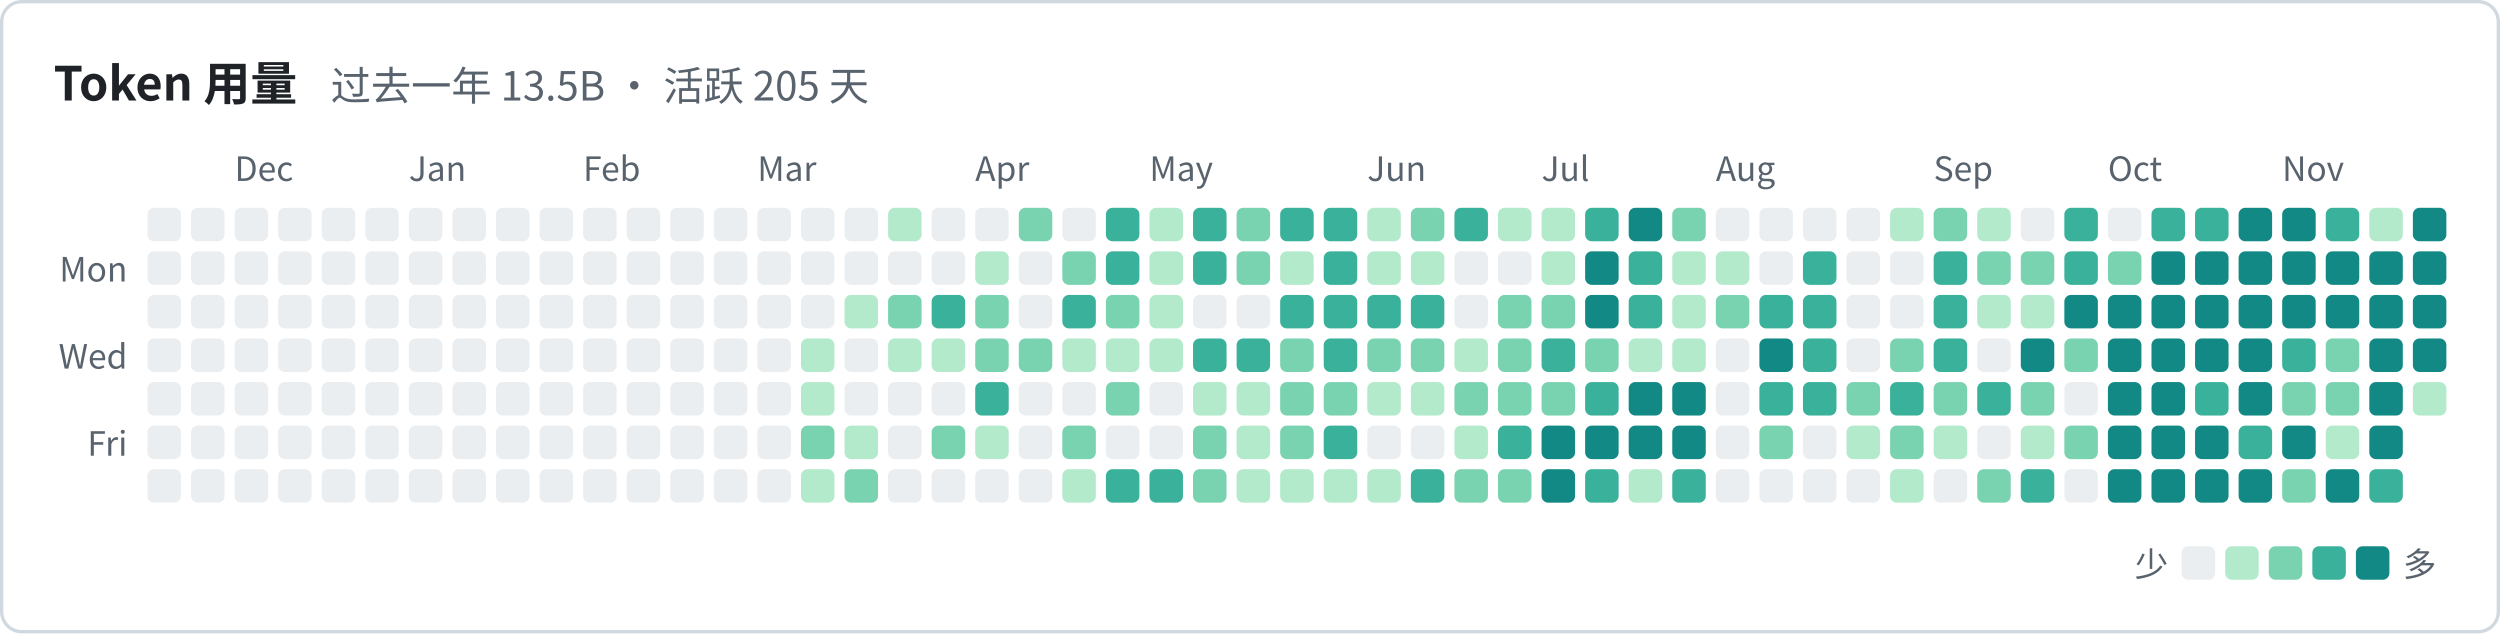
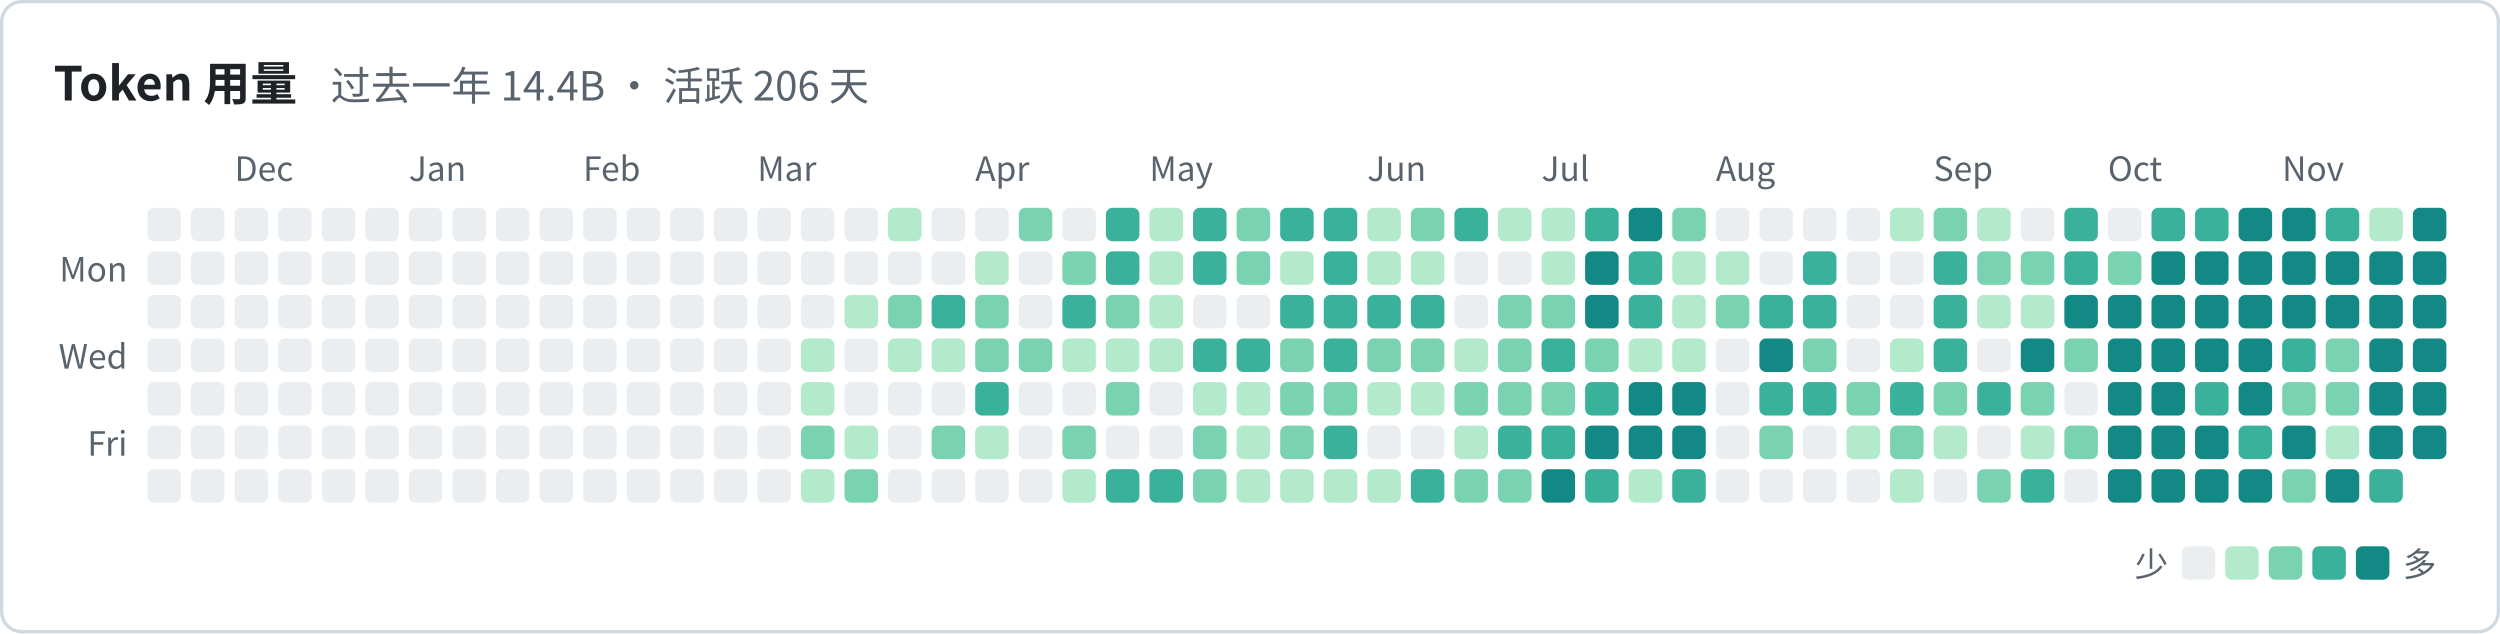
<svg xmlns="http://www.w3.org/2000/svg" width="746" height="189" viewBox="0 0 746 189" font-family="system-ui, -apple-system, 'Segoe UI', 'PingFang SC', 'Microsoft YaHei', 'Noto Sans CJK SC', sans-serif">
  <rect x="0.5" y="0.5" width="745" height="188" rx="6" fill="none" stroke="#d1d9e0" />
-   <text x="16" y="30" font-size="14" font-weight="600" fill="#1f2328">Token 用量<tspan dx="10" font-size="12" font-weight="400" fill="#59636e">过去一年 13.5B · 活跃 205 天</tspan>
+   <text x="16" y="30" font-size="14" font-weight="600" fill="#1f2328">Token 用量<tspan dx="10" font-size="12" font-weight="400" fill="#59636e">过去一年 14.4B · 活跃 206 天</tspan>
  </text>
  <text x="70" y="54" font-size="10" fill="#59636e">Dec</text>
  <text x="122" y="54" font-size="10" fill="#59636e">Jan</text>
  <text x="174" y="54" font-size="10" fill="#59636e">Feb</text>
  <text x="226" y="54" font-size="10" fill="#59636e">Mar</text>
  <text x="291" y="54" font-size="10" fill="#59636e">Apr</text>
  <text x="343" y="54" font-size="10" fill="#59636e">May</text>
  <text x="408" y="54" font-size="10" fill="#59636e">Jun</text>
  <text x="460" y="54" font-size="10" fill="#59636e">Jul</text>
  <text x="512" y="54" font-size="10" fill="#59636e">Aug</text>
  <text x="577" y="54" font-size="10" fill="#59636e">Sep</text>
  <text x="629" y="54" font-size="10" fill="#59636e">Oct</text>
  <text x="681" y="54" font-size="10" fill="#59636e">Nov</text>
  <text x="38" y="84" font-size="10" text-anchor="end" fill="#59636e">Mon</text>
  <text x="38" y="110" font-size="10" text-anchor="end" fill="#59636e">Wed</text>
  <text x="38" y="136" font-size="10" text-anchor="end" fill="#59636e">Fri</text>
  <rect x="44" y="62" width="10" height="10" rx="2" fill="#ebeef0" />
  <rect x="44" y="75" width="10" height="10" rx="2" fill="#ebeef0" />
  <rect x="44" y="88" width="10" height="10" rx="2" fill="#ebeef0" />
  <rect x="44" y="101" width="10" height="10" rx="2" fill="#ebeef0" />
  <rect x="44" y="114" width="10" height="10" rx="2" fill="#ebeef0" />
  <rect x="44" y="127" width="10" height="10" rx="2" fill="#ebeef0" />
  <rect x="44" y="140" width="10" height="10" rx="2" fill="#ebeef0" />
  <rect x="57" y="62" width="10" height="10" rx="2" fill="#ebeef0" />
  <rect x="57" y="75" width="10" height="10" rx="2" fill="#ebeef0" />
  <rect x="57" y="88" width="10" height="10" rx="2" fill="#ebeef0" />
  <rect x="57" y="101" width="10" height="10" rx="2" fill="#ebeef0" />
  <rect x="57" y="114" width="10" height="10" rx="2" fill="#ebeef0" />
  <rect x="57" y="127" width="10" height="10" rx="2" fill="#ebeef0" />
  <rect x="57" y="140" width="10" height="10" rx="2" fill="#ebeef0" />
  <rect x="70" y="62" width="10" height="10" rx="2" fill="#ebeef0" />
  <rect x="70" y="75" width="10" height="10" rx="2" fill="#ebeef0" />
  <rect x="70" y="88" width="10" height="10" rx="2" fill="#ebeef0" />
  <rect x="70" y="101" width="10" height="10" rx="2" fill="#ebeef0" />
  <rect x="70" y="114" width="10" height="10" rx="2" fill="#ebeef0" />
  <rect x="70" y="127" width="10" height="10" rx="2" fill="#ebeef0" />
  <rect x="70" y="140" width="10" height="10" rx="2" fill="#ebeef0" />
  <rect x="83" y="62" width="10" height="10" rx="2" fill="#ebeef0" />
  <rect x="83" y="75" width="10" height="10" rx="2" fill="#ebeef0" />
  <rect x="83" y="88" width="10" height="10" rx="2" fill="#ebeef0" />
  <rect x="83" y="101" width="10" height="10" rx="2" fill="#ebeef0" />
  <rect x="83" y="114" width="10" height="10" rx="2" fill="#ebeef0" />
  <rect x="83" y="127" width="10" height="10" rx="2" fill="#ebeef0" />
  <rect x="83" y="140" width="10" height="10" rx="2" fill="#ebeef0" />
  <rect x="96" y="62" width="10" height="10" rx="2" fill="#ebeef0" />
  <rect x="96" y="75" width="10" height="10" rx="2" fill="#ebeef0" />
  <rect x="96" y="88" width="10" height="10" rx="2" fill="#ebeef0" />
  <rect x="96" y="101" width="10" height="10" rx="2" fill="#ebeef0" />
  <rect x="96" y="114" width="10" height="10" rx="2" fill="#ebeef0" />
  <rect x="96" y="127" width="10" height="10" rx="2" fill="#ebeef0" />
  <rect x="96" y="140" width="10" height="10" rx="2" fill="#ebeef0" />
  <rect x="109" y="62" width="10" height="10" rx="2" fill="#ebeef0" />
  <rect x="109" y="75" width="10" height="10" rx="2" fill="#ebeef0" />
  <rect x="109" y="88" width="10" height="10" rx="2" fill="#ebeef0" />
  <rect x="109" y="101" width="10" height="10" rx="2" fill="#ebeef0" />
  <rect x="109" y="114" width="10" height="10" rx="2" fill="#ebeef0" />
  <rect x="109" y="127" width="10" height="10" rx="2" fill="#ebeef0" />
  <rect x="109" y="140" width="10" height="10" rx="2" fill="#ebeef0" />
  <rect x="122" y="62" width="10" height="10" rx="2" fill="#ebeef0" />
  <rect x="122" y="75" width="10" height="10" rx="2" fill="#ebeef0" />
  <rect x="122" y="88" width="10" height="10" rx="2" fill="#ebeef0" />
  <rect x="122" y="101" width="10" height="10" rx="2" fill="#ebeef0" />
  <rect x="122" y="114" width="10" height="10" rx="2" fill="#ebeef0" />
  <rect x="122" y="127" width="10" height="10" rx="2" fill="#ebeef0" />
  <rect x="122" y="140" width="10" height="10" rx="2" fill="#ebeef0" />
  <rect x="135" y="62" width="10" height="10" rx="2" fill="#ebeef0" />
  <rect x="135" y="75" width="10" height="10" rx="2" fill="#ebeef0" />
  <rect x="135" y="88" width="10" height="10" rx="2" fill="#ebeef0" />
  <rect x="135" y="101" width="10" height="10" rx="2" fill="#ebeef0" />
  <rect x="135" y="114" width="10" height="10" rx="2" fill="#ebeef0" />
  <rect x="135" y="127" width="10" height="10" rx="2" fill="#ebeef0" />
  <rect x="135" y="140" width="10" height="10" rx="2" fill="#ebeef0" />
  <rect x="148" y="62" width="10" height="10" rx="2" fill="#ebeef0" />
  <rect x="148" y="75" width="10" height="10" rx="2" fill="#ebeef0" />
  <rect x="148" y="88" width="10" height="10" rx="2" fill="#ebeef0" />
  <rect x="148" y="101" width="10" height="10" rx="2" fill="#ebeef0" />
  <rect x="148" y="114" width="10" height="10" rx="2" fill="#ebeef0" />
  <rect x="148" y="127" width="10" height="10" rx="2" fill="#ebeef0" />
  <rect x="148" y="140" width="10" height="10" rx="2" fill="#ebeef0" />
  <rect x="161" y="62" width="10" height="10" rx="2" fill="#ebeef0" />
  <rect x="161" y="75" width="10" height="10" rx="2" fill="#ebeef0" />
  <rect x="161" y="88" width="10" height="10" rx="2" fill="#ebeef0" />
  <rect x="161" y="101" width="10" height="10" rx="2" fill="#ebeef0" />
  <rect x="161" y="114" width="10" height="10" rx="2" fill="#ebeef0" />
  <rect x="161" y="127" width="10" height="10" rx="2" fill="#ebeef0" />
  <rect x="161" y="140" width="10" height="10" rx="2" fill="#ebeef0" />
  <rect x="174" y="62" width="10" height="10" rx="2" fill="#ebeef0" />
  <rect x="174" y="75" width="10" height="10" rx="2" fill="#ebeef0" />
  <rect x="174" y="88" width="10" height="10" rx="2" fill="#ebeef0" />
  <rect x="174" y="101" width="10" height="10" rx="2" fill="#ebeef0" />
  <rect x="174" y="114" width="10" height="10" rx="2" fill="#ebeef0" />
  <rect x="174" y="127" width="10" height="10" rx="2" fill="#ebeef0" />
  <rect x="174" y="140" width="10" height="10" rx="2" fill="#ebeef0" />
  <rect x="187" y="62" width="10" height="10" rx="2" fill="#ebeef0" />
  <rect x="187" y="75" width="10" height="10" rx="2" fill="#ebeef0" />
  <rect x="187" y="88" width="10" height="10" rx="2" fill="#ebeef0" />
  <rect x="187" y="101" width="10" height="10" rx="2" fill="#ebeef0" />
  <rect x="187" y="114" width="10" height="10" rx="2" fill="#ebeef0" />
  <rect x="187" y="127" width="10" height="10" rx="2" fill="#ebeef0" />
  <rect x="187" y="140" width="10" height="10" rx="2" fill="#ebeef0" />
  <rect x="200" y="62" width="10" height="10" rx="2" fill="#ebeef0" />
  <rect x="200" y="75" width="10" height="10" rx="2" fill="#ebeef0" />
  <rect x="200" y="88" width="10" height="10" rx="2" fill="#ebeef0" />
  <rect x="200" y="101" width="10" height="10" rx="2" fill="#ebeef0" />
  <rect x="200" y="114" width="10" height="10" rx="2" fill="#ebeef0" />
  <rect x="200" y="127" width="10" height="10" rx="2" fill="#ebeef0" />
  <rect x="200" y="140" width="10" height="10" rx="2" fill="#ebeef0" />
  <rect x="213" y="62" width="10" height="10" rx="2" fill="#ebeef0" />
  <rect x="213" y="75" width="10" height="10" rx="2" fill="#ebeef0" />
  <rect x="213" y="88" width="10" height="10" rx="2" fill="#ebeef0" />
  <rect x="213" y="101" width="10" height="10" rx="2" fill="#ebeef0" />
  <rect x="213" y="114" width="10" height="10" rx="2" fill="#ebeef0" />
  <rect x="213" y="127" width="10" height="10" rx="2" fill="#ebeef0" />
  <rect x="213" y="140" width="10" height="10" rx="2" fill="#ebeef0" />
  <rect x="226" y="62" width="10" height="10" rx="2" fill="#ebeef0" />
  <rect x="226" y="75" width="10" height="10" rx="2" fill="#ebeef0" />
  <rect x="226" y="88" width="10" height="10" rx="2" fill="#ebeef0" />
  <rect x="226" y="101" width="10" height="10" rx="2" fill="#ebeef0" />
  <rect x="226" y="114" width="10" height="10" rx="2" fill="#ebeef0" />
  <rect x="226" y="127" width="10" height="10" rx="2" fill="#ebeef0" />
  <rect x="226" y="140" width="10" height="10" rx="2" fill="#ebeef0" />
  <rect x="239" y="62" width="10" height="10" rx="2" fill="#ebeef0" />
  <rect x="239" y="75" width="10" height="10" rx="2" fill="#ebeef0" />
  <rect x="239" y="88" width="10" height="10" rx="2" fill="#ebeef0" />
  <rect x="239" y="101" width="10" height="10" rx="2" fill="#b3eacb" />
  <rect x="239" y="114" width="10" height="10" rx="2" fill="#b3eacb" />
  <rect x="239" y="127" width="10" height="10" rx="2" fill="#7ad3b0" />
  <rect x="239" y="140" width="10" height="10" rx="2" fill="#b3eacb" />
  <rect x="252" y="62" width="10" height="10" rx="2" fill="#ebeef0" />
  <rect x="252" y="75" width="10" height="10" rx="2" fill="#ebeef0" />
  <rect x="252" y="88" width="10" height="10" rx="2" fill="#b3eacb" />
  <rect x="252" y="101" width="10" height="10" rx="2" fill="#ebeef0" />
  <rect x="252" y="114" width="10" height="10" rx="2" fill="#ebeef0" />
  <rect x="252" y="127" width="10" height="10" rx="2" fill="#b3eacb" />
  <rect x="252" y="140" width="10" height="10" rx="2" fill="#7ad3b0" />
  <rect x="265" y="62" width="10" height="10" rx="2" fill="#b3eacb" />
  <rect x="265" y="75" width="10" height="10" rx="2" fill="#ebeef0" />
  <rect x="265" y="88" width="10" height="10" rx="2" fill="#7ad3b0" />
  <rect x="265" y="101" width="10" height="10" rx="2" fill="#b3eacb" />
  <rect x="265" y="114" width="10" height="10" rx="2" fill="#ebeef0" />
  <rect x="265" y="127" width="10" height="10" rx="2" fill="#ebeef0" />
  <rect x="265" y="140" width="10" height="10" rx="2" fill="#ebeef0" />
  <rect x="278" y="62" width="10" height="10" rx="2" fill="#ebeef0" />
  <rect x="278" y="75" width="10" height="10" rx="2" fill="#ebeef0" />
  <rect x="278" y="88" width="10" height="10" rx="2" fill="#3ab19b" />
  <rect x="278" y="101" width="10" height="10" rx="2" fill="#b3eacb" />
  <rect x="278" y="114" width="10" height="10" rx="2" fill="#ebeef0" />
  <rect x="278" y="127" width="10" height="10" rx="2" fill="#7ad3b0" />
  <rect x="278" y="140" width="10" height="10" rx="2" fill="#ebeef0" />
  <rect x="291" y="62" width="10" height="10" rx="2" fill="#ebeef0" />
  <rect x="291" y="75" width="10" height="10" rx="2" fill="#b3eacb" />
  <rect x="291" y="88" width="10" height="10" rx="2" fill="#7ad3b0" />
  <rect x="291" y="101" width="10" height="10" rx="2" fill="#7ad3b0" />
  <rect x="291" y="114" width="10" height="10" rx="2" fill="#3ab19b" />
  <rect x="291" y="127" width="10" height="10" rx="2" fill="#b3eacb" />
  <rect x="291" y="140" width="10" height="10" rx="2" fill="#ebeef0" />
  <rect x="304" y="62" width="10" height="10" rx="2" fill="#7ad3b0" />
  <rect x="304" y="75" width="10" height="10" rx="2" fill="#ebeef0" />
  <rect x="304" y="88" width="10" height="10" rx="2" fill="#ebeef0" />
  <rect x="304" y="101" width="10" height="10" rx="2" fill="#7ad3b0" />
  <rect x="304" y="114" width="10" height="10" rx="2" fill="#ebeef0" />
  <rect x="304" y="127" width="10" height="10" rx="2" fill="#ebeef0" />
  <rect x="304" y="140" width="10" height="10" rx="2" fill="#ebeef0" />
  <rect x="317" y="62" width="10" height="10" rx="2" fill="#ebeef0" />
  <rect x="317" y="75" width="10" height="10" rx="2" fill="#7ad3b0" />
  <rect x="317" y="88" width="10" height="10" rx="2" fill="#3ab19b" />
  <rect x="317" y="101" width="10" height="10" rx="2" fill="#b3eacb" />
  <rect x="317" y="114" width="10" height="10" rx="2" fill="#ebeef0" />
  <rect x="317" y="127" width="10" height="10" rx="2" fill="#7ad3b0" />
  <rect x="317" y="140" width="10" height="10" rx="2" fill="#b3eacb" />
  <rect x="330" y="62" width="10" height="10" rx="2" fill="#3ab19b" />
  <rect x="330" y="75" width="10" height="10" rx="2" fill="#3ab19b" />
  <rect x="330" y="88" width="10" height="10" rx="2" fill="#7ad3b0" />
  <rect x="330" y="101" width="10" height="10" rx="2" fill="#b3eacb" />
  <rect x="330" y="114" width="10" height="10" rx="2" fill="#7ad3b0" />
  <rect x="330" y="127" width="10" height="10" rx="2" fill="#ebeef0" />
  <rect x="330" y="140" width="10" height="10" rx="2" fill="#3ab19b" />
  <rect x="343" y="62" width="10" height="10" rx="2" fill="#b3eacb" />
  <rect x="343" y="75" width="10" height="10" rx="2" fill="#b3eacb" />
  <rect x="343" y="88" width="10" height="10" rx="2" fill="#b3eacb" />
  <rect x="343" y="101" width="10" height="10" rx="2" fill="#b3eacb" />
  <rect x="343" y="114" width="10" height="10" rx="2" fill="#ebeef0" />
  <rect x="343" y="127" width="10" height="10" rx="2" fill="#ebeef0" />
  <rect x="343" y="140" width="10" height="10" rx="2" fill="#3ab19b" />
  <rect x="356" y="62" width="10" height="10" rx="2" fill="#3ab19b" />
  <rect x="356" y="75" width="10" height="10" rx="2" fill="#3ab19b" />
  <rect x="356" y="88" width="10" height="10" rx="2" fill="#ebeef0" />
  <rect x="356" y="101" width="10" height="10" rx="2" fill="#3ab19b" />
  <rect x="356" y="114" width="10" height="10" rx="2" fill="#b3eacb" />
  <rect x="356" y="127" width="10" height="10" rx="2" fill="#7ad3b0" />
  <rect x="356" y="140" width="10" height="10" rx="2" fill="#7ad3b0" />
  <rect x="369" y="62" width="10" height="10" rx="2" fill="#7ad3b0" />
  <rect x="369" y="75" width="10" height="10" rx="2" fill="#7ad3b0" />
  <rect x="369" y="88" width="10" height="10" rx="2" fill="#ebeef0" />
  <rect x="369" y="101" width="10" height="10" rx="2" fill="#3ab19b" />
  <rect x="369" y="114" width="10" height="10" rx="2" fill="#b3eacb" />
  <rect x="369" y="127" width="10" height="10" rx="2" fill="#b3eacb" />
  <rect x="369" y="140" width="10" height="10" rx="2" fill="#b3eacb" />
  <rect x="382" y="62" width="10" height="10" rx="2" fill="#3ab19b" />
  <rect x="382" y="75" width="10" height="10" rx="2" fill="#b3eacb" />
  <rect x="382" y="88" width="10" height="10" rx="2" fill="#3ab19b" />
  <rect x="382" y="101" width="10" height="10" rx="2" fill="#7ad3b0" />
  <rect x="382" y="114" width="10" height="10" rx="2" fill="#7ad3b0" />
  <rect x="382" y="127" width="10" height="10" rx="2" fill="#7ad3b0" />
  <rect x="382" y="140" width="10" height="10" rx="2" fill="#b3eacb" />
  <rect x="395" y="62" width="10" height="10" rx="2" fill="#3ab19b" />
  <rect x="395" y="75" width="10" height="10" rx="2" fill="#3ab19b" />
  <rect x="395" y="88" width="10" height="10" rx="2" fill="#3ab19b" />
  <rect x="395" y="101" width="10" height="10" rx="2" fill="#3ab19b" />
  <rect x="395" y="114" width="10" height="10" rx="2" fill="#7ad3b0" />
  <rect x="395" y="127" width="10" height="10" rx="2" fill="#3ab19b" />
  <rect x="395" y="140" width="10" height="10" rx="2" fill="#b3eacb" />
  <rect x="408" y="62" width="10" height="10" rx="2" fill="#b3eacb" />
  <rect x="408" y="75" width="10" height="10" rx="2" fill="#b3eacb" />
  <rect x="408" y="88" width="10" height="10" rx="2" fill="#3ab19b" />
  <rect x="408" y="101" width="10" height="10" rx="2" fill="#7ad3b0" />
  <rect x="408" y="114" width="10" height="10" rx="2" fill="#b3eacb" />
  <rect x="408" y="127" width="10" height="10" rx="2" fill="#ebeef0" />
  <rect x="408" y="140" width="10" height="10" rx="2" fill="#b3eacb" />
  <rect x="421" y="62" width="10" height="10" rx="2" fill="#7ad3b0" />
  <rect x="421" y="75" width="10" height="10" rx="2" fill="#b3eacb" />
  <rect x="421" y="88" width="10" height="10" rx="2" fill="#3ab19b" />
  <rect x="421" y="101" width="10" height="10" rx="2" fill="#7ad3b0" />
  <rect x="421" y="114" width="10" height="10" rx="2" fill="#b3eacb" />
  <rect x="421" y="127" width="10" height="10" rx="2" fill="#ebeef0" />
  <rect x="421" y="140" width="10" height="10" rx="2" fill="#3ab19b" />
  <rect x="434" y="62" width="10" height="10" rx="2" fill="#3ab19b" />
  <rect x="434" y="75" width="10" height="10" rx="2" fill="#ebeef0" />
  <rect x="434" y="88" width="10" height="10" rx="2" fill="#ebeef0" />
  <rect x="434" y="101" width="10" height="10" rx="2" fill="#b3eacb" />
  <rect x="434" y="114" width="10" height="10" rx="2" fill="#7ad3b0" />
  <rect x="434" y="127" width="10" height="10" rx="2" fill="#b3eacb" />
  <rect x="434" y="140" width="10" height="10" rx="2" fill="#7ad3b0" />
  <rect x="447" y="62" width="10" height="10" rx="2" fill="#b3eacb" />
  <rect x="447" y="75" width="10" height="10" rx="2" fill="#ebeef0" />
  <rect x="447" y="88" width="10" height="10" rx="2" fill="#7ad3b0" />
  <rect x="447" y="101" width="10" height="10" rx="2" fill="#7ad3b0" />
  <rect x="447" y="114" width="10" height="10" rx="2" fill="#7ad3b0" />
  <rect x="447" y="127" width="10" height="10" rx="2" fill="#3ab19b" />
  <rect x="447" y="140" width="10" height="10" rx="2" fill="#7ad3b0" />
  <rect x="460" y="62" width="10" height="10" rx="2" fill="#b3eacb" />
  <rect x="460" y="75" width="10" height="10" rx="2" fill="#b3eacb" />
  <rect x="460" y="88" width="10" height="10" rx="2" fill="#7ad3b0" />
  <rect x="460" y="101" width="10" height="10" rx="2" fill="#3ab19b" />
  <rect x="460" y="114" width="10" height="10" rx="2" fill="#7ad3b0" />
-   <rect x="460" y="127" width="10" height="10" rx="2" fill="#128984" />
+   <rect x="460" y="127" width="10" height="10" rx="2" fill="#3ab19b" />
  <rect x="460" y="140" width="10" height="10" rx="2" fill="#128984" />
  <rect x="473" y="62" width="10" height="10" rx="2" fill="#3ab19b" />
  <rect x="473" y="75" width="10" height="10" rx="2" fill="#128984" />
  <rect x="473" y="88" width="10" height="10" rx="2" fill="#128984" />
  <rect x="473" y="101" width="10" height="10" rx="2" fill="#7ad3b0" />
  <rect x="473" y="114" width="10" height="10" rx="2" fill="#3ab19b" />
  <rect x="473" y="127" width="10" height="10" rx="2" fill="#128984" />
  <rect x="473" y="140" width="10" height="10" rx="2" fill="#3ab19b" />
  <rect x="486" y="62" width="10" height="10" rx="2" fill="#128984" />
  <rect x="486" y="75" width="10" height="10" rx="2" fill="#3ab19b" />
  <rect x="486" y="88" width="10" height="10" rx="2" fill="#3ab19b" />
  <rect x="486" y="101" width="10" height="10" rx="2" fill="#b3eacb" />
  <rect x="486" y="114" width="10" height="10" rx="2" fill="#128984" />
  <rect x="486" y="127" width="10" height="10" rx="2" fill="#128984" />
  <rect x="486" y="140" width="10" height="10" rx="2" fill="#b3eacb" />
  <rect x="499" y="62" width="10" height="10" rx="2" fill="#7ad3b0" />
  <rect x="499" y="75" width="10" height="10" rx="2" fill="#b3eacb" />
  <rect x="499" y="88" width="10" height="10" rx="2" fill="#b3eacb" />
  <rect x="499" y="101" width="10" height="10" rx="2" fill="#b3eacb" />
  <rect x="499" y="114" width="10" height="10" rx="2" fill="#128984" />
  <rect x="499" y="127" width="10" height="10" rx="2" fill="#128984" />
  <rect x="499" y="140" width="10" height="10" rx="2" fill="#3ab19b" />
  <rect x="512" y="62" width="10" height="10" rx="2" fill="#ebeef0" />
  <rect x="512" y="75" width="10" height="10" rx="2" fill="#b3eacb" />
  <rect x="512" y="88" width="10" height="10" rx="2" fill="#7ad3b0" />
  <rect x="512" y="101" width="10" height="10" rx="2" fill="#ebeef0" />
  <rect x="512" y="114" width="10" height="10" rx="2" fill="#ebeef0" />
  <rect x="512" y="127" width="10" height="10" rx="2" fill="#ebeef0" />
  <rect x="512" y="140" width="10" height="10" rx="2" fill="#ebeef0" />
  <rect x="525" y="62" width="10" height="10" rx="2" fill="#ebeef0" />
  <rect x="525" y="75" width="10" height="10" rx="2" fill="#ebeef0" />
  <rect x="525" y="88" width="10" height="10" rx="2" fill="#3ab19b" />
  <rect x="525" y="101" width="10" height="10" rx="2" fill="#128984" />
  <rect x="525" y="114" width="10" height="10" rx="2" fill="#3ab19b" />
  <rect x="525" y="127" width="10" height="10" rx="2" fill="#7ad3b0" />
  <rect x="525" y="140" width="10" height="10" rx="2" fill="#ebeef0" />
  <rect x="538" y="62" width="10" height="10" rx="2" fill="#ebeef0" />
  <rect x="538" y="75" width="10" height="10" rx="2" fill="#3ab19b" />
  <rect x="538" y="88" width="10" height="10" rx="2" fill="#3ab19b" />
-   <rect x="538" y="101" width="10" height="10" rx="2" fill="#3ab19b" />
+   <rect x="538" y="101" width="10" height="10" rx="2" fill="#7ad3b0" />
  <rect x="538" y="114" width="10" height="10" rx="2" fill="#3ab19b" />
  <rect x="538" y="127" width="10" height="10" rx="2" fill="#ebeef0" />
  <rect x="538" y="140" width="10" height="10" rx="2" fill="#ebeef0" />
  <rect x="551" y="62" width="10" height="10" rx="2" fill="#ebeef0" />
  <rect x="551" y="75" width="10" height="10" rx="2" fill="#ebeef0" />
  <rect x="551" y="88" width="10" height="10" rx="2" fill="#ebeef0" />
  <rect x="551" y="101" width="10" height="10" rx="2" fill="#ebeef0" />
  <rect x="551" y="114" width="10" height="10" rx="2" fill="#7ad3b0" />
  <rect x="551" y="127" width="10" height="10" rx="2" fill="#b3eacb" />
  <rect x="551" y="140" width="10" height="10" rx="2" fill="#ebeef0" />
  <rect x="564" y="62" width="10" height="10" rx="2" fill="#b3eacb" />
  <rect x="564" y="75" width="10" height="10" rx="2" fill="#ebeef0" />
  <rect x="564" y="88" width="10" height="10" rx="2" fill="#ebeef0" />
-   <rect x="564" y="101" width="10" height="10" rx="2" fill="#7ad3b0" />
+   <rect x="564" y="101" width="10" height="10" rx="2" fill="#b3eacb" />
  <rect x="564" y="114" width="10" height="10" rx="2" fill="#3ab19b" />
  <rect x="564" y="127" width="10" height="10" rx="2" fill="#7ad3b0" />
  <rect x="564" y="140" width="10" height="10" rx="2" fill="#b3eacb" />
  <rect x="577" y="62" width="10" height="10" rx="2" fill="#7ad3b0" />
  <rect x="577" y="75" width="10" height="10" rx="2" fill="#3ab19b" />
  <rect x="577" y="88" width="10" height="10" rx="2" fill="#3ab19b" />
  <rect x="577" y="101" width="10" height="10" rx="2" fill="#3ab19b" />
  <rect x="577" y="114" width="10" height="10" rx="2" fill="#7ad3b0" />
  <rect x="577" y="127" width="10" height="10" rx="2" fill="#b3eacb" />
  <rect x="577" y="140" width="10" height="10" rx="2" fill="#ebeef0" />
  <rect x="590" y="62" width="10" height="10" rx="2" fill="#b3eacb" />
  <rect x="590" y="75" width="10" height="10" rx="2" fill="#7ad3b0" />
  <rect x="590" y="88" width="10" height="10" rx="2" fill="#b3eacb" />
  <rect x="590" y="101" width="10" height="10" rx="2" fill="#ebeef0" />
  <rect x="590" y="114" width="10" height="10" rx="2" fill="#3ab19b" />
  <rect x="590" y="127" width="10" height="10" rx="2" fill="#ebeef0" />
  <rect x="590" y="140" width="10" height="10" rx="2" fill="#7ad3b0" />
  <rect x="603" y="62" width="10" height="10" rx="2" fill="#ebeef0" />
  <rect x="603" y="75" width="10" height="10" rx="2" fill="#7ad3b0" />
  <rect x="603" y="88" width="10" height="10" rx="2" fill="#b3eacb" />
  <rect x="603" y="101" width="10" height="10" rx="2" fill="#128984" />
  <rect x="603" y="114" width="10" height="10" rx="2" fill="#7ad3b0" />
  <rect x="603" y="127" width="10" height="10" rx="2" fill="#b3eacb" />
  <rect x="603" y="140" width="10" height="10" rx="2" fill="#3ab19b" />
  <rect x="616" y="62" width="10" height="10" rx="2" fill="#3ab19b" />
  <rect x="616" y="75" width="10" height="10" rx="2" fill="#3ab19b" />
  <rect x="616" y="88" width="10" height="10" rx="2" fill="#128984" />
  <rect x="616" y="101" width="10" height="10" rx="2" fill="#7ad3b0" />
  <rect x="616" y="114" width="10" height="10" rx="2" fill="#ebeef0" />
  <rect x="616" y="127" width="10" height="10" rx="2" fill="#7ad3b0" />
  <rect x="616" y="140" width="10" height="10" rx="2" fill="#ebeef0" />
  <rect x="629" y="62" width="10" height="10" rx="2" fill="#ebeef0" />
  <rect x="629" y="75" width="10" height="10" rx="2" fill="#7ad3b0" />
  <rect x="629" y="88" width="10" height="10" rx="2" fill="#128984" />
  <rect x="629" y="101" width="10" height="10" rx="2" fill="#128984" />
  <rect x="629" y="114" width="10" height="10" rx="2" fill="#128984" />
  <rect x="629" y="127" width="10" height="10" rx="2" fill="#128984" />
  <rect x="629" y="140" width="10" height="10" rx="2" fill="#128984" />
  <rect x="642" y="62" width="10" height="10" rx="2" fill="#3ab19b" />
  <rect x="642" y="75" width="10" height="10" rx="2" fill="#128984" />
  <rect x="642" y="88" width="10" height="10" rx="2" fill="#128984" />
  <rect x="642" y="101" width="10" height="10" rx="2" fill="#128984" />
  <rect x="642" y="114" width="10" height="10" rx="2" fill="#128984" />
  <rect x="642" y="127" width="10" height="10" rx="2" fill="#128984" />
  <rect x="642" y="140" width="10" height="10" rx="2" fill="#128984" />
  <rect x="655" y="62" width="10" height="10" rx="2" fill="#3ab19b" />
  <rect x="655" y="75" width="10" height="10" rx="2" fill="#128984" />
  <rect x="655" y="88" width="10" height="10" rx="2" fill="#128984" />
  <rect x="655" y="101" width="10" height="10" rx="2" fill="#128984" />
  <rect x="655" y="114" width="10" height="10" rx="2" fill="#3ab19b" />
  <rect x="655" y="127" width="10" height="10" rx="2" fill="#128984" />
  <rect x="655" y="140" width="10" height="10" rx="2" fill="#128984" />
  <rect x="668" y="62" width="10" height="10" rx="2" fill="#128984" />
  <rect x="668" y="75" width="10" height="10" rx="2" fill="#128984" />
  <rect x="668" y="88" width="10" height="10" rx="2" fill="#128984" />
  <rect x="668" y="101" width="10" height="10" rx="2" fill="#128984" />
  <rect x="668" y="114" width="10" height="10" rx="2" fill="#128984" />
  <rect x="668" y="127" width="10" height="10" rx="2" fill="#3ab19b" />
  <rect x="668" y="140" width="10" height="10" rx="2" fill="#128984" />
  <rect x="681" y="62" width="10" height="10" rx="2" fill="#128984" />
  <rect x="681" y="75" width="10" height="10" rx="2" fill="#128984" />
  <rect x="681" y="88" width="10" height="10" rx="2" fill="#128984" />
  <rect x="681" y="101" width="10" height="10" rx="2" fill="#3ab19b" />
  <rect x="681" y="114" width="10" height="10" rx="2" fill="#7ad3b0" />
  <rect x="681" y="127" width="10" height="10" rx="2" fill="#128984" />
  <rect x="681" y="140" width="10" height="10" rx="2" fill="#7ad3b0" />
  <rect x="694" y="62" width="10" height="10" rx="2" fill="#3ab19b" />
  <rect x="694" y="75" width="10" height="10" rx="2" fill="#128984" />
  <rect x="694" y="88" width="10" height="10" rx="2" fill="#128984" />
  <rect x="694" y="101" width="10" height="10" rx="2" fill="#7ad3b0" />
  <rect x="694" y="114" width="10" height="10" rx="2" fill="#7ad3b0" />
  <rect x="694" y="127" width="10" height="10" rx="2" fill="#b3eacb" />
  <rect x="694" y="140" width="10" height="10" rx="2" fill="#128984" />
  <rect x="707" y="62" width="10" height="10" rx="2" fill="#b3eacb" />
  <rect x="707" y="75" width="10" height="10" rx="2" fill="#128984" />
  <rect x="707" y="88" width="10" height="10" rx="2" fill="#128984" />
  <rect x="707" y="101" width="10" height="10" rx="2" fill="#128984" />
  <rect x="707" y="114" width="10" height="10" rx="2" fill="#128984" />
  <rect x="707" y="127" width="10" height="10" rx="2" fill="#128984" />
  <rect x="707" y="140" width="10" height="10" rx="2" fill="#3ab19b" />
  <rect x="720" y="62" width="10" height="10" rx="2" fill="#128984" />
  <rect x="720" y="75" width="10" height="10" rx="2" fill="#128984" />
  <rect x="720" y="88" width="10" height="10" rx="2" fill="#128984" />
  <rect x="720" y="101" width="10" height="10" rx="2" fill="#128984" />
-   <rect x="720" y="114" width="10" height="10" rx="2" fill="#b3eacb" />
+   <rect x="720" y="114" width="10" height="10" rx="2" fill="#128984" />
+   <rect x="720" y="127" width="10" height="10" rx="2" fill="#128984" />
  <text x="647" y="172" font-size="10" text-anchor="end" fill="#59636e">少</text>
  <rect x="651" y="163" width="10" height="10" rx="2" fill="#ebeef0" />
  <rect x="664" y="163" width="10" height="10" rx="2" fill="#b3eacb" />
  <rect x="677" y="163" width="10" height="10" rx="2" fill="#7ad3b0" />
  <rect x="690" y="163" width="10" height="10" rx="2" fill="#3ab19b" />
  <rect x="703" y="163" width="10" height="10" rx="2" fill="#128984" />
  <text x="717" y="172" font-size="10" fill="#59636e">多</text>
</svg>
